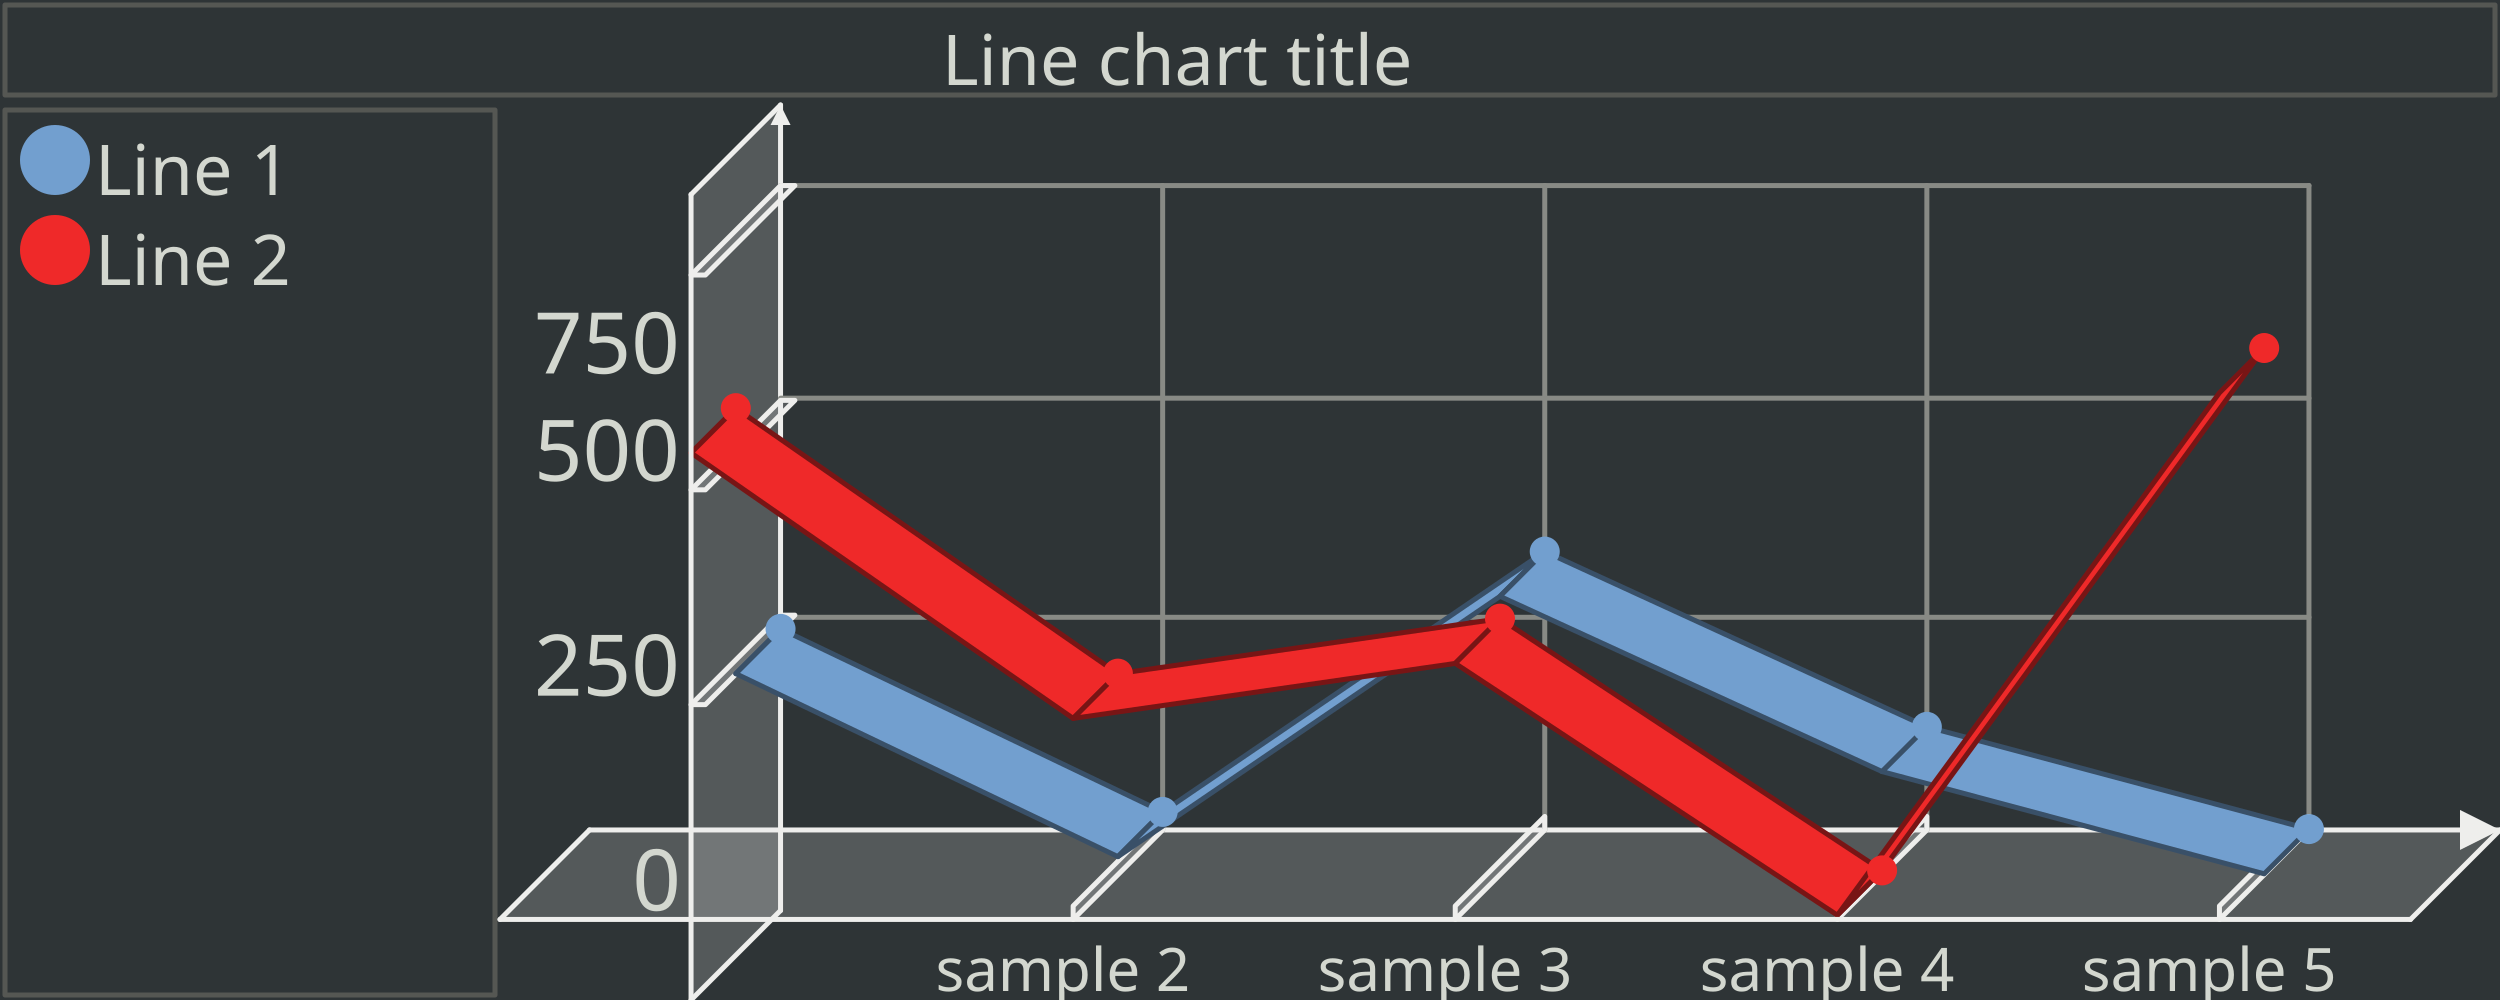
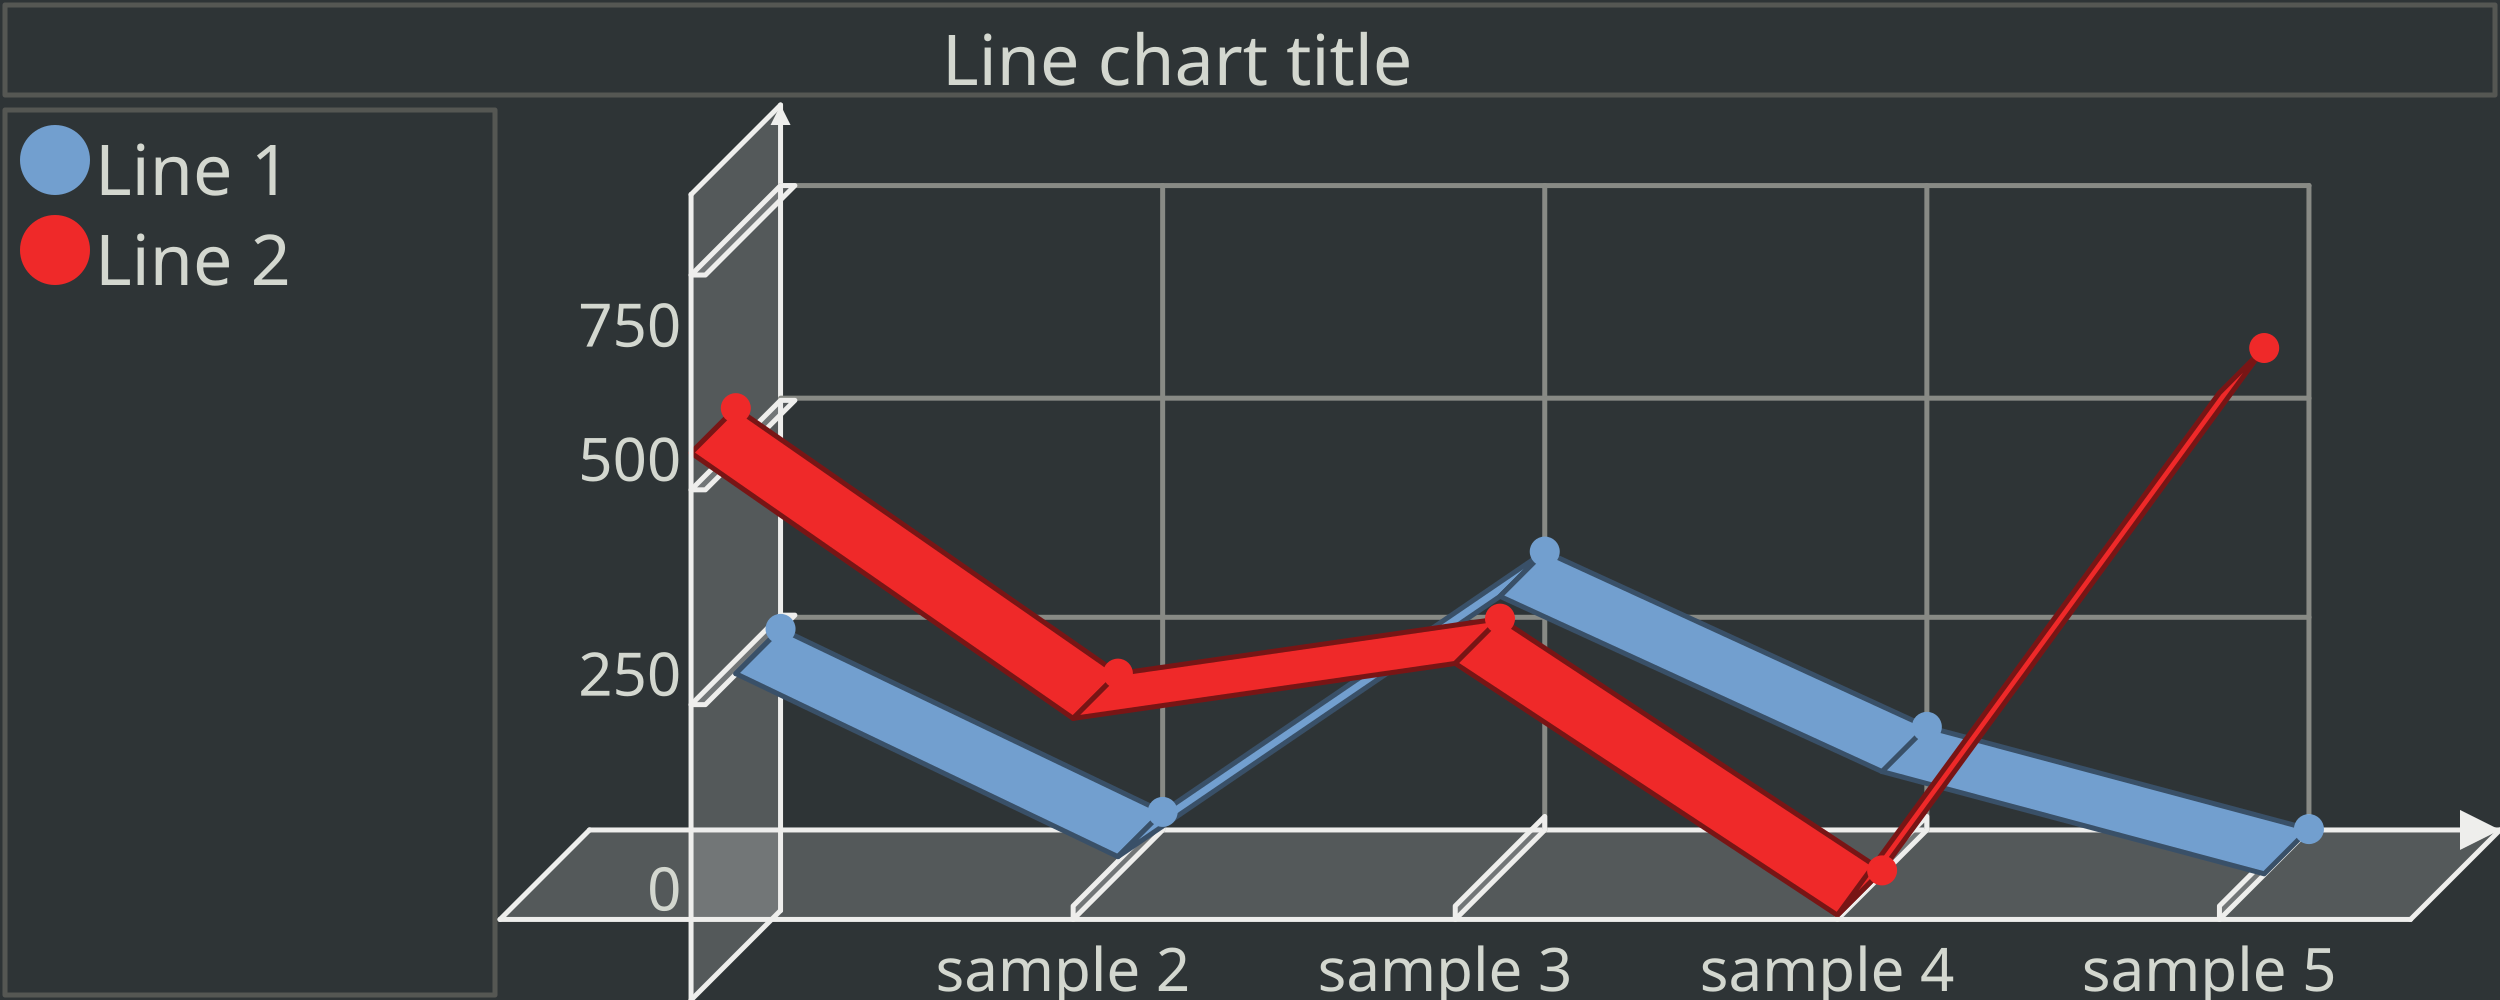
<svg xmlns="http://www.w3.org/2000/svg" width="500" height="200" version="1.0" id="ezcGraph">
  <defs />
  <g id="chart" color-rendering="optimizeQuality" shape-rendering="geometricPrecision" text-rendering="optimizeLegibility">
    <path d=" M 0,200 L 0,0 L 500,0 L 500,200 L 0,200 z " style="fill: #2e3436; fill-opacity: 1.00; stroke: none;" />
    <path d=" M 1,19 L 1,1 L 499,1 L 499,19 L 1,19 z " style="fill: none; stroke: #555753; stroke-width: 1; stroke-opacity: 1.00; stroke-linecap: round; stroke-linejoin: round;" />
    <path d=" M 2,18 L 2,2 L 498,2 L 498,18 L 2,18 z " style="fill: #000000; fill-opacity: 0.00; stroke: none;" />
    <path d=" M 1,199 L 1,22 L 99,22 L 99,199 L 1,199 z " style="fill: none; stroke: #555753; stroke-width: 1; stroke-opacity: 1.00; stroke-linecap: round; stroke-linejoin: round;" />
    <path d=" M 2,198 L 2,23 L 98,23 L 98,198 L 2,198 z " style="fill: #000000; fill-opacity: 0.00; stroke: none;" />
    <ellipse cx="11" cy="32" rx="7" ry="7" style="fill: #729fcf; fill-opacity: 1.00; stroke: none;" />
    <ellipse cx="11" cy="50" rx="7" ry="7" style="fill: #ef2929; fill-opacity: 1.00; stroke: none;" />
    <path d=" M 100,183.89 L 117.9,165.99 L 500,165.99 L 482.1,183.89 L 100,183.89 z " style="fill: #eeeeec; fill-opacity: 0.20; stroke: none;" />
    <path d=" M 117.9,165.99 L 500,165.99" style="fill: none; stroke: #eeeeec; stroke-width: 1; stroke-opacity: 1.00; stroke-linecap: round; stroke-linejoin: round;" />
    <path d=" M 492,169.99 L 500,165.99 L 492,161.99 L 492,169.99 z " style="fill: #eeeeec; fill-opacity: 1.00; stroke: none;" />
+     <path d=" M 138.21,200 L 156.11,182.1 L 156.11,21 L 138.21,38.9 L 138.21,200 z " style="fill: #eeeeec; fill-opacity: 0.20; stroke: none;" />
+     <path d=" M 156.11,182.1 L 156.11,21" style="fill: none; stroke: #eeeeec; stroke-width: 1; stroke-opacity: 1.00; stroke-linecap: round; stroke-linejoin: round;" />
+     <path d=" M 154.11,25 L 156.11,21 L 158.11,25 L 154.11,25 z " style="fill: #eeeeec; fill-opacity: 1.00; stroke: none;" />
    <path d=" M 232.53,165.99 L 232.53,37.11" style="fill: none; stroke: #888a85; stroke-width: 1; stroke-opacity: 1.00; stroke-linecap: round; stroke-linejoin: round;" />
    <path d=" M 214.63,181.19 L 232.53,163.29 L 232.53,165.99 L 214.63,183.89 L 214.63,181.19 z " style="fill: #eeeeec; fill-opacity: 0.20; stroke: none;" />
    <path d=" M 214.63,181.19 L 232.53,163.29 L 232.53,165.99 L 214.63,183.89 L 214.63,181.19 z " style="fill: none; stroke: #eeeeec; stroke-width: 1; stroke-opacity: 1.00; stroke-linecap: round; stroke-linejoin: round;" />
    <path d=" M 308.95,165.99 L 308.95,37.11" style="fill: none; stroke: #888a85; stroke-width: 1; stroke-opacity: 1.00; stroke-linecap: round; stroke-linejoin: round;" />
    <path d=" M 291.05,181.19 L 308.95,163.29 L 308.95,165.99 L 291.05,183.89 L 291.05,181.19 z " style="fill: #eeeeec; fill-opacity: 0.20; stroke: none;" />
    <path d=" M 291.05,181.19 L 308.95,163.29 L 308.95,165.99 L 291.05,183.89 L 291.05,181.19 z " style="fill: none; stroke: #eeeeec; stroke-width: 1; stroke-opacity: 1.00; stroke-linecap: round; stroke-linejoin: round;" />
    <path d=" M 385.37,165.99 L 385.37,37.11" style="fill: none; stroke: #888a85; stroke-width: 1; stroke-opacity: 1.00; stroke-linecap: round; stroke-linejoin: round;" />
    <path d=" M 367.47,181.19 L 385.37,163.29 L 385.37,165.99 L 367.47,183.89 L 367.47,181.19 z " style="fill: #eeeeec; fill-opacity: 0.20; stroke: none;" />
    <path d=" M 367.47,181.19 L 385.37,163.29 L 385.37,165.99 L 367.47,183.89 L 367.47,181.19 z " style="fill: none; stroke: #eeeeec; stroke-width: 1; stroke-opacity: 1.00; stroke-linecap: round; stroke-linejoin: round;" />
    <path d=" M 461.79,165.99 L 461.79,37.11" style="fill: none; stroke: #888a85; stroke-width: 1; stroke-opacity: 1.00; stroke-linecap: round; stroke-linejoin: round;" />
    <path d=" M 443.89,181.19 L 461.79,163.29 L 461.79,165.99 L 443.89,183.89 L 443.89,181.19 z " style="fill: #eeeeec; fill-opacity: 0.20; stroke: none;" />
    <path d=" M 443.89,181.19 L 461.79,163.29 L 461.79,165.99 L 443.89,183.89 L 443.89,181.19 z " style="fill: none; stroke: #eeeeec; stroke-width: 1; stroke-opacity: 1.00; stroke-linecap: round; stroke-linejoin: round;" />
-     <path d=" M 138.21,200 L 156.11,182.1 L 156.11,21 L 138.21,38.9 L 138.21,200 z " style="fill: #eeeeec; fill-opacity: 0.20; stroke: none;" />
-     <path d=" M 156.11,182.1 L 156.11,21" style="fill: none; stroke: #eeeeec; stroke-width: 1; stroke-opacity: 1.00; stroke-linecap: round; stroke-linejoin: round;" />
-     <path d=" M 154.11,25 L 156.11,21 L 158.11,25 L 154.11,25 z " style="fill: #eeeeec; fill-opacity: 1.00; stroke: none;" />
    <path d=" M 461.79,123.46 L 156.11,123.46" style="fill: none; stroke: #888a85; stroke-width: 1; stroke-opacity: 1.00; stroke-linecap: round; stroke-linejoin: round;" />
    <path d=" M 138.21,140.93 L 156.11,123.03 L 158.976,123.03 L 141.076,140.93 L 138.21,140.93 z " style="fill: #eeeeec; fill-opacity: 0.20; stroke: none;" />
    <path d=" M 138.21,140.93 L 156.11,123.03 L 158.976,123.03 L 141.076,140.93 L 138.21,140.93 z " style="fill: none; stroke: #eeeeec; stroke-width: 1; stroke-opacity: 1.00; stroke-linecap: round; stroke-linejoin: round;" />
    <path d=" M 461.79,79.64 L 156.11,79.64" style="fill: none; stroke: #888a85; stroke-width: 1; stroke-opacity: 1.00; stroke-linecap: round; stroke-linejoin: round;" />
    <path d=" M 138.21,97.97 L 156.11,80.07 L 158.976,80.07 L 141.076,97.97 L 138.21,97.97 z " style="fill: #eeeeec; fill-opacity: 0.20; stroke: none;" />
    <path d=" M 138.21,97.97 L 156.11,80.07 L 158.976,80.07 L 141.076,97.97 L 138.21,97.97 z " style="fill: none; stroke: #eeeeec; stroke-width: 1; stroke-opacity: 1.00; stroke-linecap: round; stroke-linejoin: round;" />
    <path d=" M 461.79,37.11 L 156.11,37.11" style="fill: none; stroke: #888a85; stroke-width: 1; stroke-opacity: 1.00; stroke-linecap: round; stroke-linejoin: round;" />
    <path d=" M 138.21,55.01 L 156.11,37.11 L 158.976,37.11 L 141.076,55.01 L 138.21,55.01 z " style="fill: #eeeeec; fill-opacity: 0.20; stroke: none;" />
    <path d=" M 138.21,55.01 L 156.11,37.11 L 158.976,37.11 L 141.076,55.01 L 138.21,55.01 z " style="fill: none; stroke: #eeeeec; stroke-width: 1; stroke-opacity: 1.00; stroke-linecap: round; stroke-linejoin: round;" />
    <path d=" M 156.11,125.779 L 147.16,134.729 L 147.16,134.729 L 156.11,125.779 L 156.11,125.779 z " style="fill: #729fcf; fill-opacity: 1.00; stroke: none;" />
    <path d=" M 156.11,125.779 L 147.16,134.729 L 147.16,134.729 L 156.11,125.779 L 156.11,125.779 z " style="fill: none; stroke: #395068; stroke-width: 1; stroke-opacity: 1.00; stroke-linecap: round; stroke-linejoin: round;" />
    <path d=" M 156.11,125.779 L 147.16,134.729 L 223.58,171.331 L 232.53,162.381 L 156.11,125.779 z " style="fill: #729fcf; fill-opacity: 1.00; stroke: none;" />
    <path d=" M 156.11,125.779 L 147.16,134.729 L 223.58,171.331 L 232.53,162.381 L 156.11,125.779 z " style="fill: none; stroke: #395068; stroke-width: 1; stroke-opacity: 1.00; stroke-linecap: round; stroke-linejoin: round;" />
    <path d=" M 232.53,162.381 L 223.58,171.331 L 300,119.264 L 308.95,110.314 L 232.53,162.381 z " style="fill: #729fcf; fill-opacity: 1.00; stroke: none;" />
    <path d=" M 232.53,162.381 L 223.58,171.331 L 300,119.264 L 308.95,110.314 L 232.53,162.381 z " style="fill: none; stroke: #395068; stroke-width: 1; stroke-opacity: 1.00; stroke-linecap: round; stroke-linejoin: round;" />
    <path d=" M 308.95,110.314 L 300,119.264 L 376.42,154.319 L 385.37,145.369 L 308.95,110.314 z " style="fill: #729fcf; fill-opacity: 1.00; stroke: none;" />
    <path d=" M 308.95,110.314 L 300,119.264 L 376.42,154.319 L 385.37,145.369 L 308.95,110.314 z " style="fill: none; stroke: #395068; stroke-width: 1; stroke-opacity: 1.00; stroke-linecap: round; stroke-linejoin: round;" />
    <path d=" M 385.37,145.369 L 376.42,154.319 L 452.84,174.768 L 461.79,165.818 L 385.37,145.369 z " style="fill: #729fcf; fill-opacity: 1.00; stroke: none;" />
    <path d=" M 385.37,145.369 L 376.42,154.319 L 452.84,174.768 L 461.79,165.818 L 385.37,145.369 z " style="fill: none; stroke: #395068; stroke-width: 1; stroke-opacity: 1.00; stroke-linecap: round; stroke-linejoin: round;" />
    <path d=" M 147.16,81.631 L 138.21,90.581 L 138.21,90.581 L 147.16,81.631 L 147.16,81.631 z " style="fill: #ef2929; fill-opacity: 1.00; stroke: none;" />
    <path d=" M 147.16,81.631 L 138.21,90.581 L 138.21,90.581 L 147.16,81.631 L 147.16,81.631 z " style="fill: none; stroke: #781515; stroke-width: 1; stroke-opacity: 1.00; stroke-linecap: round; stroke-linejoin: round;" />
    <path d=" M 147.16,81.631 L 138.21,90.581 L 214.63,143.679 L 223.58,134.729 L 147.16,81.631 z " style="fill: #ef2929; fill-opacity: 1.00; stroke: none;" />
    <path d=" M 147.16,81.631 L 138.21,90.581 L 214.63,143.679 L 223.58,134.729 L 147.16,81.631 z " style="fill: none; stroke: #781515; stroke-width: 1; stroke-opacity: 1.00; stroke-linecap: round; stroke-linejoin: round;" />
    <path d=" M 223.58,134.729 L 214.63,143.679 L 291.05,132.682 L 300,123.732 L 223.58,134.729 z " style="fill: #ef2929; fill-opacity: 1.00; stroke: none;" />
    <path d=" M 223.58,134.729 L 214.63,143.679 L 291.05,132.682 L 300,123.732 L 223.58,134.729 z " style="fill: none; stroke: #781515; stroke-width: 1; stroke-opacity: 1.00; stroke-linecap: round; stroke-linejoin: round;" />
    <path d=" M 300,123.732 L 291.05,132.682 L 367.47,183.031 L 376.42,174.081 L 300,123.732 z " style="fill: #ef2929; fill-opacity: 1.00; stroke: none;" />
    <path d=" M 300,123.732 L 291.05,132.682 L 367.47,183.031 L 376.42,174.081 L 300,123.732 z " style="fill: none; stroke: #781515; stroke-width: 1; stroke-opacity: 1.00; stroke-linecap: round; stroke-linejoin: round;" />
    <path d=" M 376.42,174.081 L 367.47,183.031 L 443.89,78.552 L 452.84,69.602 L 376.42,174.081 z " style="fill: #ef2929; fill-opacity: 1.00; stroke: none;" />
    <path d=" M 376.42,174.081 L 367.47,183.031 L 443.89,78.552 L 452.84,69.602 L 376.42,174.081 z " style="fill: none; stroke: #781515; stroke-width: 1; stroke-opacity: 1.00; stroke-linecap: round; stroke-linejoin: round;" />
    <ellipse cx="156.11" cy="125.779" rx="3" ry="3" style="fill: #729fcf; fill-opacity: 1.00; stroke: none;" />
    <ellipse cx="232.53" cy="162.381" rx="3" ry="3" style="fill: #729fcf; fill-opacity: 1.00; stroke: none;" />
    <ellipse cx="308.95" cy="110.314" rx="3" ry="3" style="fill: #729fcf; fill-opacity: 1.00; stroke: none;" />
    <ellipse cx="385.37" cy="145.369" rx="3" ry="3" style="fill: #729fcf; fill-opacity: 1.00; stroke: none;" />
    <ellipse cx="461.79" cy="165.818" rx="3" ry="3" style="fill: #729fcf; fill-opacity: 1.00; stroke: none;" />
    <ellipse cx="147.16" cy="81.631" rx="3" ry="3" style="fill: #ef2929; fill-opacity: 1.00; stroke: none;" />
    <ellipse cx="223.58" cy="134.729" rx="3" ry="3" style="fill: #ef2929; fill-opacity: 1.00; stroke: none;" />
    <ellipse cx="300" cy="123.732" rx="3" ry="3" style="fill: #ef2929; fill-opacity: 1.00; stroke: none;" />
    <ellipse cx="376.42" cy="174.081" rx="3" ry="3" style="fill: #ef2929; fill-opacity: 1.00; stroke: none;" />
    <ellipse cx="452.84" cy="69.602" rx="3" ry="3" style="fill: #ef2929; fill-opacity: 1.00; stroke: none;" />
    <path d=" M 500,165.99 L 482.1,183.89" style="fill: none; stroke: #eeeeec; stroke-width: 1; stroke-opacity: 1.00; stroke-linecap: round; stroke-linejoin: round;" />
    <path d=" M 482.1,183.89 L 100,183.89" style="fill: none; stroke: #eeeeec; stroke-width: 1; stroke-opacity: 1.00; stroke-linecap: round; stroke-linejoin: round;" />
    <path d=" M 100,183.89 L 117.9,165.99" style="fill: none; stroke: #eeeeec; stroke-width: 1; stroke-opacity: 1.00; stroke-linecap: round; stroke-linejoin: round;" />
    <path d=" M 156.11,21 L 138.21,38.9" style="fill: none; stroke: #eeeeec; stroke-width: 1; stroke-opacity: 1.00; stroke-linecap: round; stroke-linejoin: round;" />
    <path d=" M 138.21,38.9 L 138.21,200" style="fill: none; stroke: #eeeeec; stroke-width: 1; stroke-opacity: 1.00; stroke-linecap: round; stroke-linejoin: round;" />
    <path d=" M 138.21,200 L 156.11,182.1" style="fill: none; stroke: #eeeeec; stroke-width: 1; stroke-opacity: 1.00; stroke-linecap: round; stroke-linejoin: round;" />
    <text x="188.4" text-length="123.2px" y="17" style="font-size: 14px; font-family: sans-serif; fill: #d3d7cf; fill-opacity: 1.00; stroke: none;">Line chart title</text>
    <text x="19" text-length="46.2px" y="39" style="font-size: 14px; font-family: sans-serif; fill: #d3d7cf; fill-opacity: 1.00; stroke: none;">Line 1</text>
    <text x="19" text-length="46.2px" y="57" style="font-size: 14px; font-family: sans-serif; fill: #d3d7cf; fill-opacity: 1.00; stroke: none;">Line 2</text>
    <text x="187.108" text-length="55.044px" y="198.2" style="font-size: 12px; font-family: sans-serif; fill: #d3d7cf; fill-opacity: 1.00; stroke: none;">sample 2</text>
    <text x="263.528" text-length="55.044px" y="198.2" style="font-size: 12px; font-family: sans-serif; fill: #d3d7cf; fill-opacity: 1.00; stroke: none;">sample 3</text>
    <text x="339.948" text-length="55.044px" y="198.2" style="font-size: 12px; font-family: sans-serif; fill: #d3d7cf; fill-opacity: 1.00; stroke: none;">sample 4</text>
    <text x="416.368" text-length="55.044px" y="198.2" style="font-size: 12px; font-family: sans-serif; fill: #d3d7cf; fill-opacity: 1.00; stroke: none;">sample 5</text>
-     <text x="126.466" text-length="9.834px" y="182.09" style="font-size: 17px; font-family: sans-serif; fill: #d3d7cf; fill-opacity: 1.00; stroke: none;">0</text>
-     <text x="106.797" text-length="29.502px" y="139.13" style="font-size: 17px; font-family: sans-serif; fill: #d3d7cf; fill-opacity: 1.00; stroke: none;">250</text>
-     <text x="106.797" text-length="29.502px" y="96.17" style="font-size: 17px; font-family: sans-serif; fill: #d3d7cf; fill-opacity: 1.00; stroke: none;">500</text>
-     <text x="106.797" text-length="29.502px" y="74.69" style="font-size: 17px; font-family: sans-serif; fill: #d3d7cf; fill-opacity: 1.00; stroke: none;">750</text>
+     <text x="129.419" text-length="6.88px" y="182.09" style="font-size: 12px; font-family: sans-serif; fill: #d3d7cf; fill-opacity: 1.00; stroke: none;">0</text>
+     <text x="115.658" text-length="20.642px" y="139.13" style="font-size: 12px; font-family: sans-serif; fill: #d3d7cf; fill-opacity: 1.00; stroke: none;">250</text>
+     <text x="115.658" text-length="20.642px" y="96.17" style="font-size: 12px; font-family: sans-serif; fill: #d3d7cf; fill-opacity: 1.00; stroke: none;">500</text>
+     <text x="115.658" text-length="20.642px" y="69.32" style="font-size: 12px; font-family: sans-serif; fill: #d3d7cf; fill-opacity: 1.00; stroke: none;">750</text>
  </g>
</svg>
